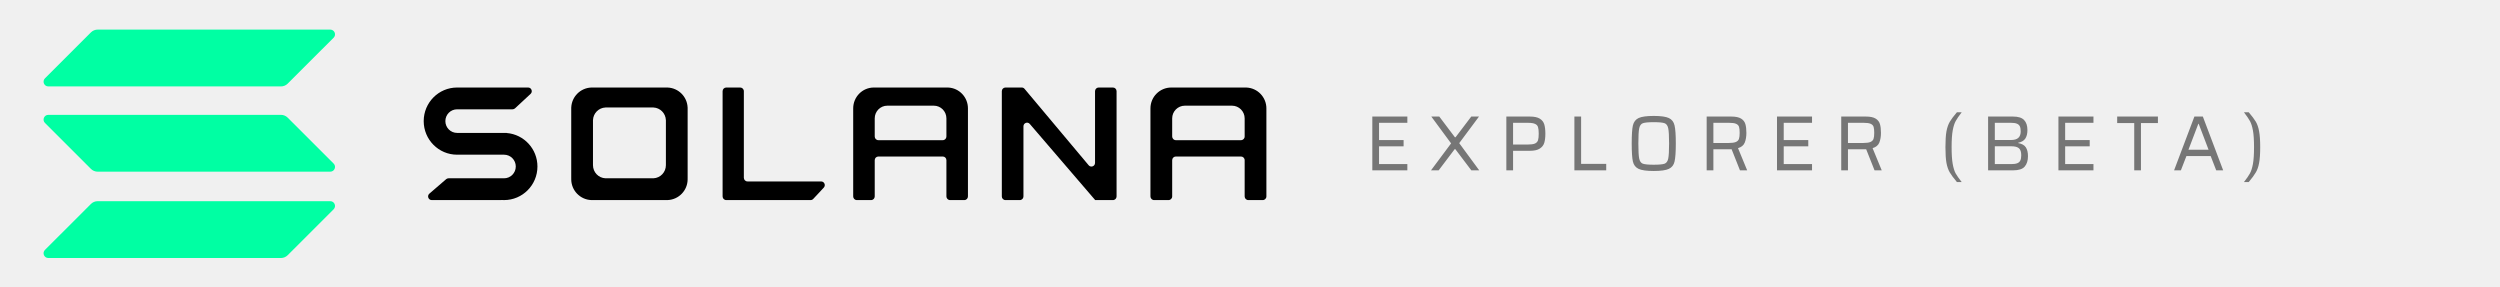
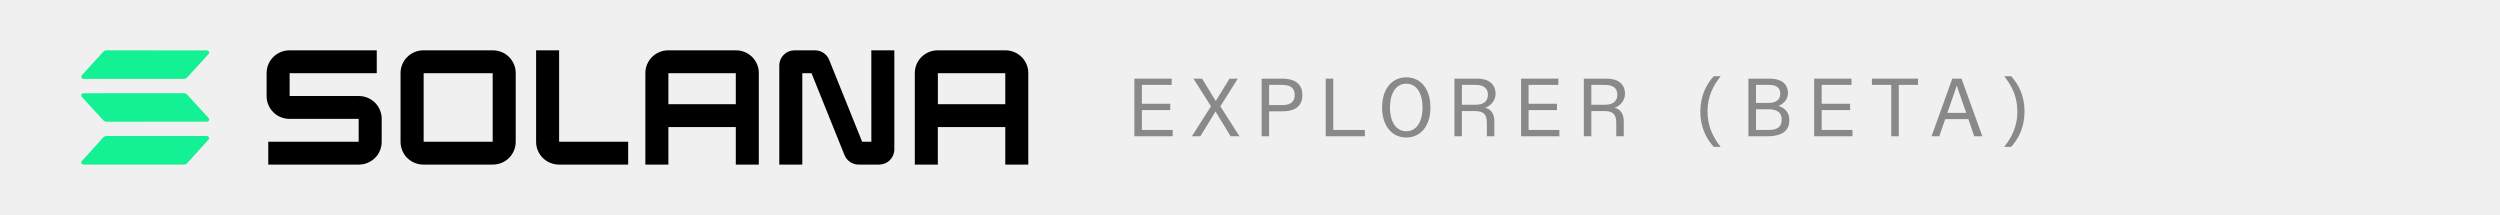
- <svg xmlns="http://www.w3.org/2000/svg" width="4476" height="513" viewBox="0 0 4476 513" fill="none">
-   <path d="M2457 305V208.68H2519.72V219.88H2469.04V250.82H2513V262.02H2469.04V293.8H2519.72V305H2457ZM2634.29 305L2605.59 267.06H2604.47L2575.77 305H2562.05L2598.03 256.7L2562.61 208.68H2576.89L2604.89 245.78H2606.01L2634.15 208.68H2648.01L2612.59 256.28L2648.43 305H2634.29ZM2696.96 208.68H2739.24C2746.99 208.68 2752.87 209.94 2756.88 212.46C2760.9 214.98 2763.56 218.387 2764.86 222.68C2766.17 226.973 2766.82 232.527 2766.82 239.34C2766.82 245.873 2766.17 251.333 2764.86 255.72C2763.56 260.013 2760.85 263.467 2756.74 266.08C2752.73 268.693 2746.8 270 2738.96 270H2709V305H2696.96V208.68ZM2734.9 258.8C2740.97 258.8 2745.4 258.193 2748.2 256.98C2751 255.673 2752.82 253.713 2753.66 251.1C2754.5 248.487 2754.92 244.567 2754.92 239.34C2754.92 234.113 2754.5 230.193 2753.66 227.58C2752.92 224.967 2751.14 223.053 2748.34 221.84C2745.64 220.533 2741.25 219.88 2735.18 219.88H2709V258.8H2734.9ZM2818.79 305V208.68H2830.83V293.38H2875.77V305H2818.79ZM2960.89 306.12C2948.1 306.12 2939.05 304.86 2933.73 302.34C2928.41 299.82 2925 295.433 2923.51 289.18C2922.11 282.833 2921.41 272.053 2921.41 256.84C2921.41 241.627 2922.11 230.893 2923.51 224.64C2925 218.293 2928.41 213.86 2933.73 211.34C2939.05 208.82 2948.1 207.56 2960.89 207.56C2973.58 207.56 2982.59 208.82 2987.91 211.34C2993.32 213.86 2996.73 218.293 2998.12 224.64C2999.62 230.893 3000.37 241.627 3000.37 256.84C3000.37 272.053 2999.62 282.833 2998.12 289.18C2996.73 295.433 2993.32 299.82 2987.91 302.34C2982.59 304.86 2973.58 306.12 2960.89 306.12ZM2960.89 294.92C2970.41 294.92 2976.85 294.313 2980.21 293.1C2983.57 291.887 2985.76 288.853 2986.79 284C2987.81 279.147 2988.33 270.093 2988.33 256.84C2988.33 243.587 2987.81 234.533 2986.79 229.68C2985.76 224.827 2983.57 221.793 2980.21 220.58C2976.85 219.367 2970.41 218.76 2960.89 218.76C2951.37 218.76 2944.88 219.367 2941.43 220.58C2938.07 221.793 2935.87 224.827 2934.85 229.68C2933.82 234.533 2933.31 243.587 2933.31 256.84C2933.31 270.093 2933.82 279.147 2934.85 284C2935.87 288.853 2938.07 291.887 2941.43 293.1C2944.88 294.313 2951.37 294.92 2960.89 294.92ZM3115.25 305L3100.27 267.2H3097.89H3067.65V305H3055.61V208.68H3099.85C3107.51 208.68 3113.29 209.893 3117.21 212.32C3121.13 214.747 3123.7 218.013 3124.91 222.12C3126.13 226.227 3126.73 231.5 3126.73 237.94C3126.73 244.567 3125.75 250.353 3123.79 255.3C3121.83 260.153 3117.82 263.467 3111.75 265.24L3128.13 305H3115.25ZM3094.81 256C3100.79 256 3105.17 255.393 3107.97 254.18C3110.87 252.873 3112.69 251.007 3113.43 248.58C3114.27 246.153 3114.69 242.607 3114.69 237.94C3114.69 233.18 3114.32 229.587 3113.57 227.16C3112.83 224.733 3111.1 222.913 3108.39 221.7C3105.78 220.487 3101.58 219.88 3095.79 219.88H3067.65V256H3094.81ZM3181.54 305V208.68H3244.26V219.88H3193.58V250.82H3237.54V262.02H3193.58V293.8H3244.26V305H3181.54ZM3356.18 305L3341.2 267.2H3338.82H3308.58V305H3296.54V208.68H3340.78C3348.43 208.68 3354.22 209.893 3358.14 212.32C3362.06 214.747 3364.62 218.013 3365.84 222.12C3367.05 226.227 3367.66 231.5 3367.66 237.94C3367.66 244.567 3366.68 250.353 3364.72 255.3C3362.76 260.153 3358.74 263.467 3352.68 265.24L3369.06 305H3356.18ZM3335.74 256C3341.71 256 3346.1 255.393 3348.9 254.18C3351.79 252.873 3353.61 251.007 3354.36 248.58C3355.2 246.153 3355.62 242.607 3355.62 237.94C3355.62 233.18 3355.24 229.587 3354.5 227.16C3353.75 224.733 3352.02 222.913 3349.32 221.7C3346.7 220.487 3342.5 219.88 3336.72 219.88H3308.58V256H3335.74ZM3503.69 326C3497.81 319 3493.52 313.213 3490.81 308.64C3488.2 304.16 3486.24 298.513 3484.93 291.7C3483.72 284.887 3483.11 275.46 3483.11 263.42C3483.11 251.38 3483.72 241.953 3484.93 235.14C3486.24 228.233 3488.25 222.493 3490.95 217.92C3493.66 213.347 3497.91 207.7 3503.69 200.98H3512.23C3507.29 207.42 3503.69 212.693 3501.45 216.8C3499.21 220.813 3497.44 226.413 3496.13 233.6C3494.83 240.693 3494.17 250.633 3494.17 263.42C3494.17 276.3 3494.83 286.333 3496.13 293.52C3497.44 300.707 3499.17 306.307 3501.31 310.32C3503.55 314.333 3507.19 319.56 3512.23 326H3503.69ZM3559.48 208.68H3604.28C3613.43 208.68 3619.96 210.733 3623.88 214.84C3627.89 218.947 3629.9 224.967 3629.9 232.9C3629.9 239.34 3628.59 244.473 3625.98 248.3C3623.37 252.033 3619.17 254.46 3613.38 255.58V256.14C3620.01 257.353 3624.58 259.92 3627.1 263.84C3629.62 267.76 3630.88 273.033 3630.88 279.66C3630.88 287.5 3628.92 293.707 3625 298.28C3621.17 302.76 3614.13 305 3603.86 305H3559.48V208.68ZM3600.36 250.68C3606.33 250.68 3610.72 249.42 3613.52 246.9C3616.41 244.38 3617.86 240.507 3617.86 235.28C3617.86 231.36 3617.35 228.327 3616.32 226.18C3615.29 224.033 3613.52 222.447 3611 221.42C3608.57 220.393 3605.03 219.88 3600.36 219.88H3571.52V250.68H3600.36ZM3600.92 293.8C3605.59 293.8 3609.18 293.287 3611.7 292.26C3614.31 291.233 3616.13 289.6 3617.16 287.36C3618.28 285.027 3618.84 281.853 3618.84 277.84C3618.84 272.053 3617.49 267.947 3614.78 265.52C3612.07 263.093 3607.45 261.88 3600.92 261.88H3571.52V293.8H3600.92ZM3685.41 305V208.68H3748.13V219.88H3697.45V250.82H3741.41V262.02H3697.45V293.8H3748.13V305H3685.41ZM3821.12 305V220.3H3790.6V208.68H3863.54V220.3H3833.16V305H3821.12ZM3967.92 305L3957.98 279.38H3914.58L3904.64 305H3892.46L3928.86 208.68H3943.98L3980.38 305H3967.92ZM3936.56 221.7H3935.86L3918.22 268.04H3954.2L3936.56 221.7ZM4017.55 326C4022.59 319.56 4026.18 314.333 4028.33 310.32C4030.57 306.307 4032.34 300.707 4033.65 293.52C4034.95 286.333 4035.61 276.3 4035.61 263.42C4035.61 250.633 4034.95 240.693 4033.65 233.6C4032.34 226.413 4030.57 220.813 4028.33 216.8C4026.09 212.693 4022.49 207.42 4017.55 200.98H4026.09C4031.87 207.7 4036.12 213.347 4038.83 217.92C4041.53 222.493 4043.49 228.233 4044.71 235.14C4046.01 241.953 4046.67 251.38 4046.67 263.42C4046.67 275.46 4046.01 284.887 4044.71 291.7C4043.49 298.513 4041.53 304.16 4038.83 308.64C4036.21 313.213 4031.97 319 4026.09 326H4017.55Z" fill="#767676" />
-   <path d="M162.805 365.174C165.998 361.984 170.327 360.192 174.84 360.192H591.301C598.887 360.192 602.685 369.366 597.318 374.728L515.027 456.954C511.834 460.145 507.505 461.937 502.991 461.937H86.531C78.944 461.937 75.146 452.763 80.513 447.4L162.805 365.174Z" fill="#00FFA3" />
-   <path d="M162.805 57.983C165.998 54.792 170.327 53 174.84 53H591.301C598.887 53 602.685 62.174 597.318 67.536L515.027 149.763C511.834 152.953 507.505 154.745 502.991 154.745H86.531C78.944 154.745 75.146 145.571 80.513 140.209L162.805 57.983Z" fill="#00FFA3" />
-   <path d="M515.027 210.6C511.834 207.41 507.505 205.618 502.991 205.618H86.531C78.944 205.618 75.146 214.791 80.513 220.154L162.805 302.38C165.998 305.57 170.327 307.363 174.84 307.363H591.301C598.887 307.363 602.685 298.189 597.318 292.826L515.027 210.6Z" fill="#00FFA3" />
-   <path d="M820.024 276.968H902.478C914.06 276.968 923.449 286.428 923.449 298.097C923.449 309.766 914.06 319.225 902.478 319.225H803.025C801.472 319.225 799.971 319.784 798.791 320.801L768.763 346.684C764.166 350.646 766.947 358.232 772.997 358.232H897.497C897.548 358.232 897.59 358.19 897.59 358.138C897.59 358.084 897.636 358.041 897.69 358.045C899.257 358.169 900.84 358.232 902.438 358.232C935.464 358.232 962.237 331.308 962.237 298.097C962.237 266.558 938.094 240.691 907.38 238.164C907.328 238.16 907.287 238.116 907.287 238.063C907.287 238.007 907.242 237.962 907.186 237.962H818.358C806.776 237.962 797.387 228.502 797.387 216.833C797.387 205.164 806.776 195.705 818.358 195.705H917.673C919.309 195.705 920.884 195.085 922.086 193.969L949.97 168.085C954.332 164.036 951.488 156.698 945.557 156.698H820.024C820.018 156.698 820.013 156.703 820.013 156.709C820.013 156.715 820.008 156.72 820.002 156.719C819.469 156.705 818.934 156.698 818.397 156.698C785.371 156.698 758.599 183.622 758.599 216.833C758.599 250.045 785.371 276.968 818.397 276.968C818.934 276.968 819.469 276.961 820.002 276.947C820.008 276.947 820.013 276.952 820.013 276.958C820.013 276.963 820.018 276.968 820.024 276.968Z" fill="black" />
-   <path d="M1300.26 156.698C1296.66 156.698 1293.74 159.636 1293.74 163.26V351.67C1293.74 355.294 1296.66 358.232 1300.26 358.232H1451.25C1453.05 358.232 1454.77 357.481 1456.01 356.158L1474.91 335.893C1478.81 331.702 1475.86 324.843 1470.15 324.843H1338.32C1334.71 324.843 1331.79 321.905 1331.79 318.282V163.26C1331.79 159.636 1328.87 156.698 1325.27 156.698H1300.26Z" fill="black" />
-   <path fill-rule="evenodd" clip-rule="evenodd" d="M1058.44 156.698C1058.43 156.698 1058.42 156.706 1058.42 156.716C1058.42 156.725 1058.42 156.733 1058.41 156.734C1039.11 157.57 1023.61 173.099 1022.78 192.437C1022.78 192.447 1022.77 192.454 1022.76 192.454C1022.76 192.454 1022.75 192.457 1022.75 192.46C1022.75 192.463 1022.74 192.467 1022.74 192.472V319.208C1022.74 319.218 1022.75 319.225 1022.76 319.225C1022.77 319.225 1022.78 319.233 1022.78 319.243C1022.76 319.776 1022.74 320.312 1022.74 320.85C1022.74 340.945 1038.57 357.337 1058.41 358.196C1058.42 358.197 1058.42 358.204 1058.42 358.214L1058.43 358.222L1058.43 358.228C1058.43 358.23 1058.44 358.232 1058.44 358.232H1195.44C1195.45 358.232 1195.46 358.224 1195.46 358.214L1195.46 358.204L1195.47 358.198L1195.48 358.196C1215.32 357.337 1231.14 340.945 1231.14 320.85C1231.14 320.312 1231.13 319.776 1231.1 319.243C1231.1 319.233 1231.11 319.225 1231.12 319.225C1231.13 319.225 1231.14 319.218 1231.14 319.208V192.472C1231.14 192.462 1231.13 192.454 1231.12 192.454C1231.11 192.454 1231.1 192.447 1231.1 192.437C1230.27 173.099 1214.77 157.57 1195.48 156.734C1195.47 156.733 1195.46 156.725 1195.46 156.716C1195.46 156.706 1195.45 156.698 1195.44 156.698H1058.44ZM1083.98 192.454L1083.97 192.459L1083.97 192.465C1083.97 192.471 1083.96 192.476 1083.96 192.476C1071.9 193.002 1062.21 202.771 1061.69 214.935C1061.69 214.941 1061.69 214.946 1061.68 214.946C1061.67 214.946 1061.67 214.951 1061.67 214.957V294.678C1061.67 294.684 1061.67 294.689 1061.68 294.689C1061.68 294.689 1061.69 294.694 1061.69 294.7C1061.68 295.035 1061.67 295.372 1061.67 295.711C1061.67 308.351 1071.56 318.662 1083.96 319.203C1083.96 319.203 1083.97 319.208 1083.97 319.214L1083.97 319.22L1083.97 319.224L1083.98 319.225H1169.9L1169.91 319.224L1169.91 319.22L1169.92 319.214C1169.92 319.208 1169.92 319.203 1169.93 319.203C1182.33 318.662 1192.22 308.351 1192.22 295.711C1192.22 295.372 1192.21 295.035 1192.19 294.7L1192.19 294.697L1192.2 294.694L1192.2 294.689C1192.21 294.689 1192.22 294.684 1192.22 294.678V214.957C1192.22 214.951 1192.21 214.946 1192.2 214.946C1192.2 214.946 1192.19 214.941 1192.19 214.935C1191.67 202.771 1181.99 193.002 1169.93 192.476C1169.92 192.476 1169.92 192.471 1169.92 192.465L1169.91 192.46L1169.91 192.456L1169.9 192.454H1083.98Z" fill="black" />
-   <path fill-rule="evenodd" clip-rule="evenodd" d="M1694.45 351.67C1694.45 355.294 1697.35 358.232 1700.93 358.232H1726.53C1730.11 358.232 1733.01 355.294 1733.01 351.67V195.722C1733.01 195.712 1733 195.705 1732.99 195.705L1732.98 195.703L1732.98 195.7C1732.98 195.697 1732.97 195.692 1732.97 195.687C1733 195.154 1733.01 194.618 1733.01 194.079C1733.01 173.985 1717.34 157.593 1697.68 156.734C1697.67 156.733 1697.67 156.725 1697.67 156.716C1697.67 156.706 1697.66 156.698 1697.65 156.698H1566.13C1566.12 156.698 1566.11 156.706 1566.11 156.715C1566.11 156.725 1566.1 156.733 1566.09 156.732C1565.56 156.71 1565.03 156.698 1564.5 156.698C1544.1 156.698 1527.56 173.434 1527.56 194.079C1527.56 194.618 1527.57 195.154 1527.59 195.687C1527.59 195.697 1527.58 195.705 1527.57 195.705C1527.56 195.705 1527.56 195.712 1527.56 195.722V351.67C1527.56 355.294 1530.45 358.232 1534.03 358.232H1559.64C1563.21 358.232 1566.11 355.294 1566.11 351.67V286.78C1566.11 283.156 1569.01 280.219 1572.58 280.219H1687.98C1691.56 280.219 1694.45 283.156 1694.45 286.78V351.67ZM1566.11 244.402V211.957C1566.11 199.391 1576.18 189.204 1588.6 189.204H1671.97C1684.39 189.204 1694.45 199.391 1694.45 211.957V244.402C1694.45 248.026 1691.56 250.964 1687.98 250.964H1572.58C1569.01 250.964 1566.11 248.026 1566.11 244.402Z" fill="black" />
-   <path fill-rule="evenodd" clip-rule="evenodd" d="M2234.96 358.232C2231.36 358.232 2228.43 355.294 2228.43 351.67V286.78C2228.43 283.156 2225.5 280.219 2221.89 280.219H2105.22C2101.61 280.219 2098.68 283.156 2098.68 286.78V351.67C2098.68 355.294 2095.76 358.232 2092.15 358.232H2066.3C2062.69 358.232 2059.76 355.294 2059.76 351.67V195.722L2059.76 195.717L2059.76 195.712C2059.77 195.707 2059.77 195.705 2059.78 195.705C2059.79 195.705 2059.8 195.697 2059.79 195.687C2059.77 195.154 2059.76 194.618 2059.76 194.079C2059.76 173.434 2076.46 156.698 2097.06 156.698C2097.6 156.698 2098.13 156.71 2098.67 156.732C2098.68 156.733 2098.68 156.725 2098.68 156.715C2098.68 156.706 2098.69 156.698 2098.7 156.698L2231.66 156.698C2231.67 156.698 2231.67 156.706 2231.67 156.716C2231.67 156.725 2231.68 156.733 2231.69 156.734C2251.53 157.593 2267.35 173.985 2267.35 194.079C2267.35 194.618 2267.34 195.154 2267.32 195.687C2267.32 195.697 2267.33 195.705 2267.34 195.705C2267.34 195.705 2267.35 195.707 2267.35 195.71C2267.35 195.713 2267.35 195.717 2267.35 195.722V351.67C2267.35 355.294 2264.43 358.232 2260.82 358.232H2234.96ZM2098.68 211.957V244.402C2098.68 248.026 2101.61 250.964 2105.22 250.964H2221.89C2225.5 250.964 2228.43 248.026 2228.43 244.402V211.957C2228.43 199.391 2218.26 189.204 2205.72 189.204H2121.39C2108.85 189.204 2098.68 199.391 2098.68 211.957Z" fill="black" />
-   <path d="M1829.39 156.698C1831.28 156.698 1833.08 157.54 1834.31 159.002L1949.15 295.901C1953.06 300.542 1960.55 297.743 1960.55 291.643V163.26C1960.55 159.636 1963.45 156.698 1967.03 156.698H1992.63C1996.21 156.698 1999.11 159.636 1999.11 163.26V351.67C1999.11 355.294 1996.21 358.232 1992.63 358.232H1960.79C1960.66 358.232 1960.55 358.122 1960.55 357.987C1960.55 357.927 1960.53 357.87 1960.49 357.825L1843.72 221.882C1839.79 217.316 1832.38 220.136 1832.38 226.198V351.67C1832.38 355.294 1829.48 358.232 1825.9 358.232H1800.13C1796.56 358.232 1793.66 355.294 1793.66 351.67V163.26C1793.66 159.636 1796.56 156.698 1800.13 156.698H1829.39Z" fill="black" />
+ <svg xmlns="http://www.w3.org/2000/svg" width="919" height="79" viewBox="0 0 919 79" fill="none">
+   <g clip-path="url(#clip0)">
+     <path d="M131.908 35.3H106.467V26.9H138.494V18.5H106.409C104.18 18.5 102.043 19.379 100.468 20.943C98.892 22.508 98.007 24.629 98.007 26.842V35.358C98.007 37.571 98.892 39.692 100.468 41.257C102.043 42.821 104.18 43.7 106.409 43.7H131.849V52.1H98.612V60.5H131.908C134.136 60.5 136.273 59.621 137.849 58.057C139.425 56.492 140.31 54.371 140.31 52.158V43.642C140.31 41.429 139.425 39.308 137.849 37.743C136.273 36.179 134.136 35.3 131.908 35.3V35.3Z" fill="black" />
+     <path d="M181.173 18.5H155.639C154.536 18.5 153.443 18.716 152.424 19.135C151.405 19.554 150.479 20.169 149.7 20.944C148.92 21.718 148.302 22.638 147.88 23.65C147.459 24.662 147.242 25.747 147.243 26.842V52.158C147.242 53.254 147.459 54.338 147.88 55.35C148.302 56.362 148.92 57.282 149.7 58.056C150.479 58.831 151.405 59.446 152.424 59.865C153.443 60.284 154.536 60.5 155.639 60.5H181.173C183.402 60.5 185.539 59.621 187.114 58.057C188.69 56.492 189.575 54.371 189.575 52.158V26.842C189.575 24.629 188.69 22.508 187.114 20.943C185.539 19.379 183.402 18.5 181.173 18.5V18.5ZM181.114 52.1H155.733V26.9H181.114V52.1Z" fill="black" />
+     <path d="M270.539 18.5H245.639C243.41 18.5 241.273 19.379 239.698 20.943C238.122 22.508 237.237 24.629 237.237 26.842V60.5H245.697V46.698H270.48V60.5H278.941V26.842C278.941 25.746 278.725 24.661 278.303 23.648C277.881 22.636 277.262 21.716 276.481 20.942C275.701 20.167 274.775 19.552 273.755 19.133C272.735 18.715 271.642 18.499 270.539 18.5V18.5ZM270.48 38.298H245.697V26.9H270.48V38.298Z" fill="black" />
+     <path d="M369.598 18.5H344.704C343.599 18.498 342.505 18.712 341.483 19.13C340.462 19.548 339.534 20.162 338.752 20.937C337.97 21.712 337.349 22.632 336.926 23.645C336.503 24.659 336.285 25.745 336.285 26.842V60.5H344.745V46.698H369.54V60.5H378V26.842C378 24.629 377.115 22.508 375.539 20.943C373.964 19.379 371.827 18.5 369.598 18.5V18.5ZM369.54 38.298H344.763V26.9H369.54V38.298Z" fill="black" />
+     <path d="M320.309 52.1H316.925L304.798 22C304.383 20.967 303.666 20.082 302.739 19.458C301.812 18.834 300.718 18.5 299.598 18.5H292.066C290.581 18.5 289.157 19.086 288.107 20.128C287.057 21.171 286.467 22.585 286.467 24.059V60.5H294.927V26.9H298.312L310.433 57C310.846 58.033 311.562 58.919 312.488 59.543C313.414 60.167 314.507 60.5 315.626 60.5H323.159C324.644 60.5 326.068 59.914 327.118 58.872C328.168 57.829 328.758 56.415 328.758 54.941V18.5H320.297L320.309 52.1Z" fill="black" />
+     <path d="M205.533 18.5H197.072V52.158C197.072 54.371 197.957 56.492 199.533 58.057C201.109 59.621 203.246 60.5 205.474 60.5H230.915V52.1H205.533V18.5Z" fill="black" />
+     <path fill-rule="evenodd" clip-rule="evenodd" d="M37.954 50.525C38.104 50.364 38.286 50.234 38.488 50.144C38.69 50.053 38.908 50.005 39.129 50H76.05C76.207 50.002 76.359 50.049 76.489 50.135C76.619 50.221 76.721 50.343 76.783 50.485C76.845 50.627 76.864 50.785 76.839 50.938C76.813 51.091 76.743 51.233 76.638 51.347L68.812 59.975C68.662 60.136 68.48 60.266 68.278 60.356C68.076 60.447 67.858 60.495 67.637 60.5H30.692C30.536 60.498 30.384 60.451 30.254 60.365C30.124 60.279 30.021 60.157 29.959 60.015C29.897 59.873 29.878 59.715 29.904 59.562C29.929 59.409 29.999 59.267 30.105 59.153L37.954 50.525ZM76.673 43.373C76.778 43.488 76.848 43.63 76.874 43.783C76.9 43.936 76.88 44.093 76.818 44.236C76.756 44.378 76.654 44.5 76.524 44.586C76.394 44.672 76.242 44.719 76.085 44.721L39.153 44.75C38.931 44.745 38.713 44.697 38.511 44.606C38.309 44.516 38.128 44.386 37.977 44.225L30.093 35.627C29.987 35.512 29.918 35.37 29.892 35.217C29.866 35.064 29.886 34.907 29.948 34.764C30.01 34.622 30.112 34.5 30.242 34.414C30.372 34.328 30.524 34.281 30.68 34.279L67.613 34.25C67.835 34.255 68.053 34.303 68.255 34.394C68.457 34.484 68.638 34.614 68.788 34.775L76.673 43.373ZM37.954 19.025C38.104 18.863 38.286 18.734 38.488 18.643C38.69 18.553 38.908 18.505 39.129 18.5L76.074 18.529C76.23 18.531 76.382 18.578 76.512 18.664C76.642 18.75 76.744 18.872 76.806 19.014C76.868 19.157 76.888 19.314 76.862 19.467C76.836 19.62 76.767 19.762 76.661 19.877L68.812 28.475C68.662 28.637 68.48 28.766 68.278 28.857C68.076 28.947 67.858 28.995 67.637 29H30.692C30.536 28.998 30.384 28.951 30.254 28.865C30.124 28.779 30.021 28.657 29.959 28.515C29.897 28.372 29.878 28.215 29.904 28.062C29.929 27.909 29.999 27.767 30.105 27.652L37.954 19.025Z" fill="#14F195" />
+   </g>
+   <path d="M431.075 50.096V47.765H419.754V40.47H430.197V38.14H419.754V31.208H430.711V28.908H417V50.096H431.075Z" fill="#898989" />
+   <path d="M441.249 50.096L445.97 42.377C446.273 41.893 446.545 41.469 446.818 40.985L447.665 42.377L452.387 50.096H455.626L448.604 39.078L455.02 28.908H451.963L447.938 35.446C447.575 36.051 447.242 36.626 446.909 37.141C446.576 36.626 446.212 36.021 445.88 35.446L441.884 28.908H438.706L445.153 39.078L438.131 50.096H441.249Z" fill="#898989" />
+   <path d="M466.525 50.096V40.924H471.489C475.333 40.924 478.753 39.562 478.753 34.931C478.753 30.27 475.181 28.908 471.489 28.908H463.77V50.096H466.525ZM466.525 31.208H471.458C474.697 31.208 475.938 32.661 475.938 34.931C475.938 37.171 474.697 38.624 471.458 38.624H466.525V31.208Z" fill="#898989" />
+   <path d="M501.723 50.096V47.765H490.1V28.908H487.346V50.096H501.723Z" fill="#898989" />
+   <path d="M516.957 50.55C522.194 50.55 525.826 46.342 525.826 39.502C525.826 32.661 522.224 28.424 516.957 28.424C511.691 28.424 508.058 32.661 508.058 39.502C508.058 46.342 511.721 50.55 516.957 50.55ZM516.957 48.249C513.325 48.249 510.964 44.98 510.964 39.502C510.964 33.993 513.355 30.754 516.957 30.754C520.529 30.754 522.92 33.993 522.92 39.502C522.92 44.98 520.559 48.249 516.957 48.249Z" fill="#898989" />
+   <path d="M537.399 50.096V40.834H542.121C545.269 40.834 546.57 41.863 546.57 45.222V50.096H549.325V44.466C549.325 41.681 547.872 39.956 545.874 39.623C547.781 39.048 549.779 37.141 549.779 34.477C549.779 30.906 547.206 28.908 543.15 28.908H534.645V50.096H537.399ZM537.399 31.208H542.484C545.33 31.208 546.964 32.419 546.964 34.81C546.964 37.201 545.33 38.503 542.484 38.503H537.399V31.208Z" fill="#898989" />
+   <path d="M573.221 50.096V47.765H561.9V40.47H572.343V38.14H561.9V31.208H572.857V28.908H559.146V50.096H573.221Z" fill="#898989" />
+   <path d="M584.969 50.096V40.834H589.69C592.838 40.834 594.14 41.863 594.14 45.222V50.096H596.894V44.466C596.894 41.681 595.441 39.956 593.444 39.623C595.35 39.048 597.348 37.141 597.348 34.477C597.348 30.906 594.775 28.908 590.719 28.908H582.214V50.096H584.969ZM584.969 31.208H590.054C592.899 31.208 594.533 32.419 594.533 34.81C594.533 37.201 592.899 38.503 590.054 38.503H584.969V31.208Z" fill="#898989" />
+   <path d="M632.522 54C629.707 50.428 627.679 46.433 627.679 40.985C627.679 35.537 629.707 31.602 632.522 28H629.979C627.225 31.027 625.046 35.264 625.046 41.015C625.046 46.766 627.225 50.973 629.979 54H632.522Z" fill="#898989" />
+   <path d="M649.746 50.096C653.893 50.096 657.767 48.855 657.767 44.133C657.767 41.499 656.223 39.683 653.711 38.896C655.618 38.291 657.252 36.535 657.252 34.235C657.252 30.573 654.498 28.908 650.533 28.908H642.724V50.096H649.746ZM645.508 31.208H650.351C653.317 31.208 654.437 32.57 654.437 34.447C654.437 36.596 652.894 37.837 650.139 37.837H645.508V31.208ZM645.508 40.168H650.079C653.832 40.168 654.952 41.802 654.952 43.981C654.952 46.494 653.499 47.765 650.2 47.765H645.508V40.168Z" fill="#898989" />
+   <path d="M680.971 50.096V47.765H669.651V40.47H680.093V38.14H669.651V31.208H680.607V28.908H666.896V50.096H680.971Z" fill="#898989" />
+   <path d="M697.985 50.096V31.208H705.068V28.908H688.118V31.208H695.231V50.096H697.985Z" fill="#898989" />
+   <path d="M728.711 50.096L721.054 28.908H717.664L710.036 50.096H712.881L715.061 43.8H723.566L725.745 50.096H728.711ZM718.632 33.478C718.874 32.752 719.086 32.116 719.298 31.42L719.994 33.478L722.779 41.499H715.848L718.632 33.478Z" fill="#898989" />
+   <path d="M736.741 28C739.556 31.572 741.584 35.537 741.584 41.015C741.584 46.433 739.556 50.398 736.741 54H739.284C742.038 50.973 744.217 46.736 744.217 40.985C744.217 35.204 742.038 31.027 739.284 28H736.741Z" fill="#898989" />
+   <defs>
+     <clipPath id="clip0">
+       <rect width="349" height="42" fill="white" transform="translate(29 18.5)" />
+     </clipPath>
+   </defs>
</svg>
